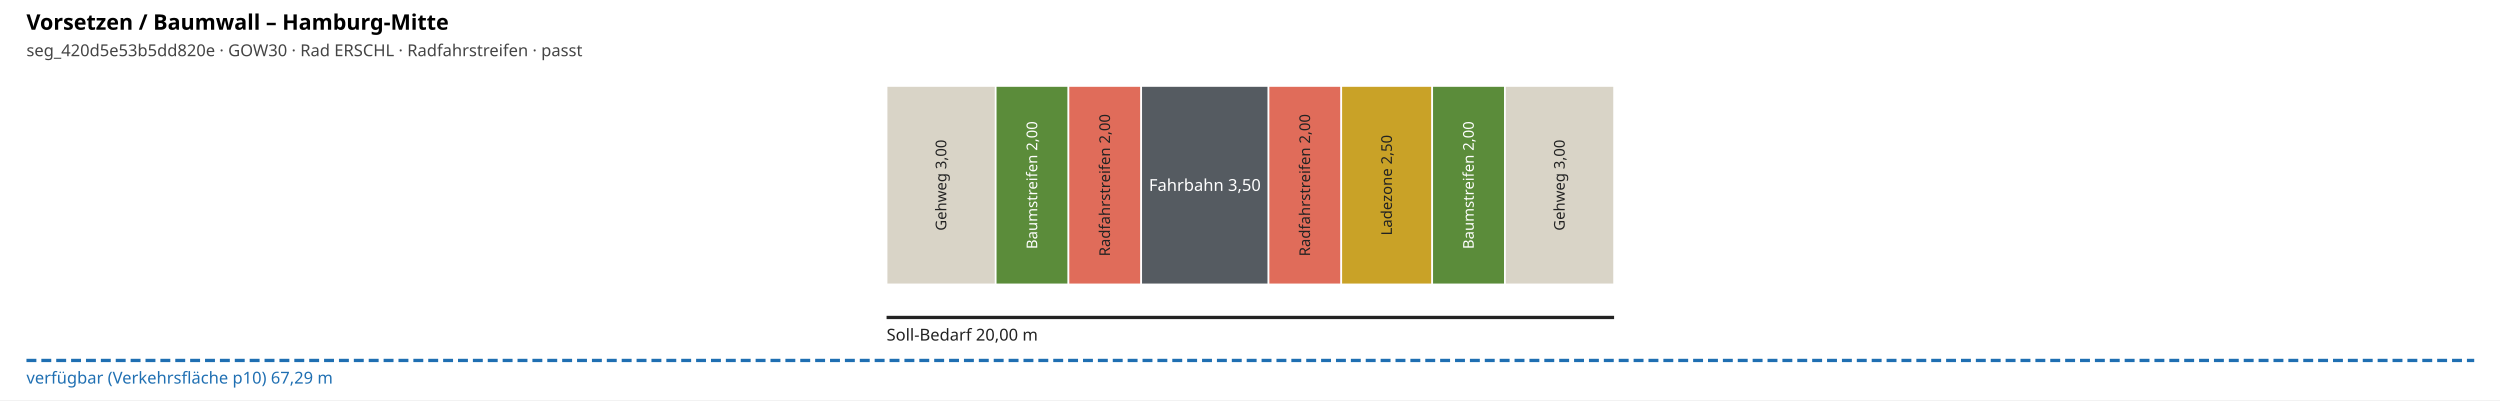
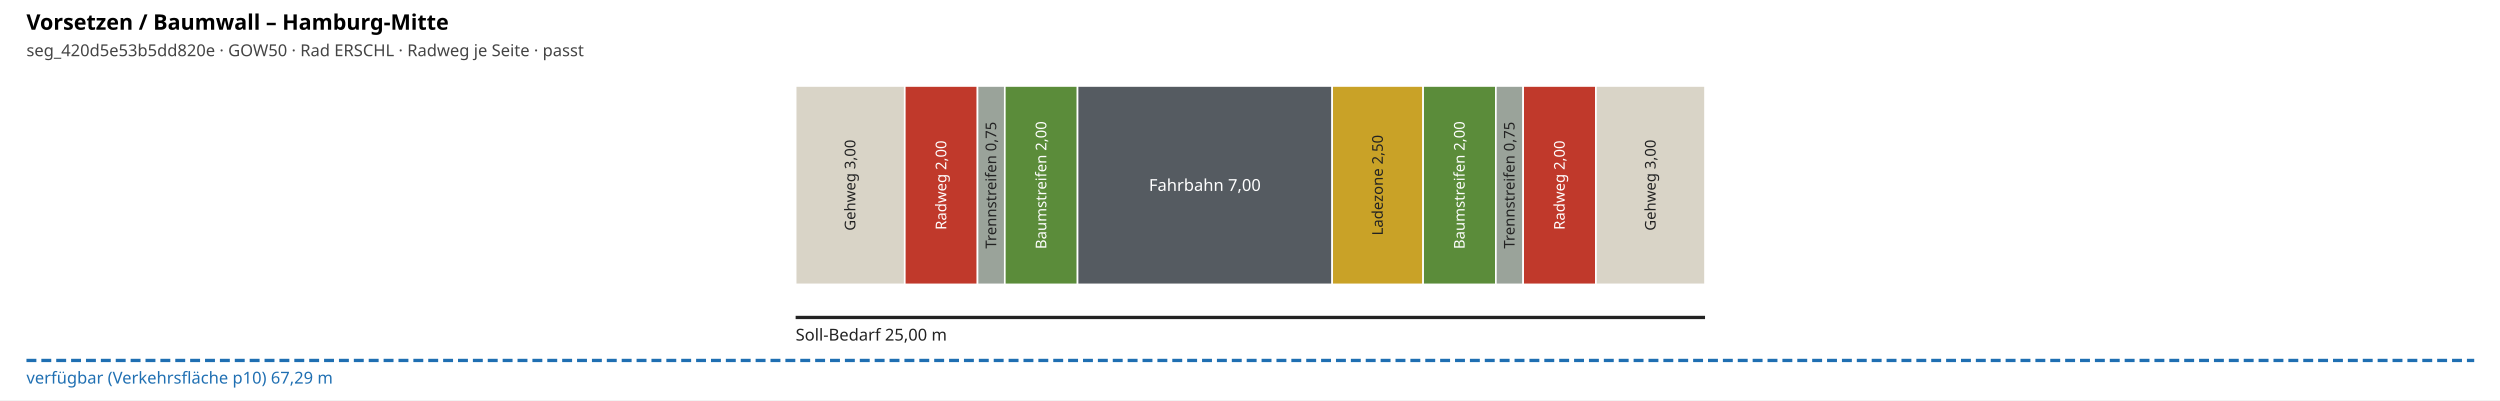
<svg xmlns="http://www.w3.org/2000/svg" width="1512" height="242" viewBox="0 0 1512 242" font-family="sans-serif" font-size="10">
  <rect x="0" y="0" width="1512" height="242" fill="#ffffff" />
  <text x="16.0" y="18" font-size="13" font-weight="bold">Vorsetzen / Baumwall – Hamburg-Mitte</text>
-   <text x="16.0" y="34" fill="#444">seg_420d5e53b5dd820e · GOW30 · Rad ERSCHL · Radfahrstreifen · passt</text>
-   <rect x="536.2" y="52.0" width="66.0" height="120.0" fill="#d9d4c7" stroke="#ffffff" stroke-width="1" data-element="sidewalk" data-width-m="3.00" />
-   <text transform="translate(569.2,112.0) rotate(-90)" text-anchor="middle" dominant-baseline="middle" fill="#222" font-size="9">Gehweg 3,00</text>
-   <rect x="602.2" y="52.0" width="44.0" height="120.0" fill="#5b8c3a" stroke="#ffffff" stroke-width="1" data-element="tree_strip" data-width-m="2.00" />
-   <text transform="translate(624.2,112.0) rotate(-90)" text-anchor="middle" dominant-baseline="middle" fill="#ffffff" font-size="9">Baumstreifen 2,00</text>
-   <rect x="646.2" y="52.0" width="44.0" height="120.0" fill="#e06c5a" stroke="#ffffff" stroke-width="1" data-element="cycle_lane" data-width-m="2.00" />
-   <text transform="translate(668.2,112.0) rotate(-90)" text-anchor="middle" dominant-baseline="middle" fill="#222" font-size="9">Radfahrstreifen 2,00</text>
-   <rect x="690.2" y="52.0" width="77.0" height="120.0" fill="#555b61" stroke="#ffffff" stroke-width="1" data-element="carriageway" data-width-m="3.50" />
-   <text x="728.7" y="112.0" text-anchor="middle" dominant-baseline="middle" fill="#ffffff">Fahrbahn 3,50</text>
-   <rect x="767.2" y="52.0" width="44.0" height="120.0" fill="#e06c5a" stroke="#ffffff" stroke-width="1" data-element="cycle_lane" data-width-m="2.00" />
-   <text transform="translate(789.2,112.0) rotate(-90)" text-anchor="middle" dominant-baseline="middle" fill="#222" font-size="9">Radfahrstreifen 2,00</text>
-   <rect x="811.2" y="52.0" width="55.0" height="120.0" fill="#c9a227" stroke="#ffffff" stroke-width="1" data-element="loading_zone" data-width-m="2.50" />
-   <text transform="translate(838.7,112.0) rotate(-90)" text-anchor="middle" dominant-baseline="middle" fill="#222" font-size="9">Ladezone 2,50</text>
-   <rect x="866.2" y="52.0" width="44.0" height="120.0" fill="#5b8c3a" stroke="#ffffff" stroke-width="1" data-element="tree_strip" data-width-m="2.00" />
-   <text transform="translate(888.2,112.0) rotate(-90)" text-anchor="middle" dominant-baseline="middle" fill="#ffffff" font-size="9">Baumstreifen 2,00</text>
-   <rect x="910.2" y="52.0" width="66.0" height="120.0" fill="#d9d4c7" stroke="#ffffff" stroke-width="1" data-element="sidewalk" data-width-m="3.00" />
-   <text transform="translate(943.2,112.0) rotate(-90)" text-anchor="middle" dominant-baseline="middle" fill="#222" font-size="9">Gehweg 3,00</text>
-   <text x="536.2" y="206.0" fill="#222">Soll-Bedarf 20,00 m</text>
-   <line x1="536.2" y1="192.0" x2="976.2" y2="192.0" stroke="#222" stroke-width="2" />
+   <text x="16.0" y="34" fill="#444">seg_420d5e53b5dd820e · GOW50 · Rad ERSCHL · Radweg je Seite · passt</text>
+   <rect x="481.2" y="52.0" width="66.0" height="120.0" fill="#d9d4c7" stroke="#ffffff" stroke-width="1" data-element="sidewalk" data-width-m="3.00" />
+   <text transform="translate(514.2,112.0) rotate(-90)" text-anchor="middle" dominant-baseline="middle" fill="#222" font-size="9">Gehweg 3,00</text>
+   <rect x="547.2" y="52.0" width="44.0" height="120.0" fill="#c0392b" stroke="#ffffff" stroke-width="1" data-element="cycle_track" data-width-m="2.00" />
+   <text transform="translate(569.2,112.0) rotate(-90)" text-anchor="middle" dominant-baseline="middle" fill="#ffffff" font-size="9">Radweg 2,00</text>
+   <rect x="591.2" y="52.0" width="16.5" height="120.0" fill="#9aa39a" stroke="#ffffff" stroke-width="1" data-element="buffer_cycle_carriageway" data-width-m="0.75" />
+   <text transform="translate(599.4,112.0) rotate(-90)" text-anchor="middle" dominant-baseline="middle" fill="#222" font-size="9">Trennstreifen 0,75</text>
+   <rect x="607.7" y="52.0" width="44.0" height="120.0" fill="#5b8c3a" stroke="#ffffff" stroke-width="1" data-element="tree_strip" data-width-m="2.00" />
+   <text transform="translate(629.7,112.0) rotate(-90)" text-anchor="middle" dominant-baseline="middle" fill="#ffffff" font-size="9">Baumstreifen 2,00</text>
+   <rect x="651.7" y="52.0" width="154.0" height="120.0" fill="#555b61" stroke="#ffffff" stroke-width="1" data-element="carriageway" data-width-m="7.00" />
+   <text x="728.7" y="112.0" text-anchor="middle" dominant-baseline="middle" fill="#ffffff">Fahrbahn 7,00</text>
+   <rect x="805.7" y="52.0" width="55.0" height="120.0" fill="#c9a227" stroke="#ffffff" stroke-width="1" data-element="loading_zone" data-width-m="2.50" />
+   <text transform="translate(833.2,112.0) rotate(-90)" text-anchor="middle" dominant-baseline="middle" fill="#222" font-size="9">Ladezone 2,50</text>
+   <rect x="860.7" y="52.0" width="44.0" height="120.0" fill="#5b8c3a" stroke="#ffffff" stroke-width="1" data-element="tree_strip" data-width-m="2.00" />
+   <text transform="translate(882.7,112.0) rotate(-90)" text-anchor="middle" dominant-baseline="middle" fill="#ffffff" font-size="9">Baumstreifen 2,00</text>
+   <rect x="904.7" y="52.0" width="16.5" height="120.0" fill="#9aa39a" stroke="#ffffff" stroke-width="1" data-element="buffer_cycle_carriageway" data-width-m="0.75" />
+   <text transform="translate(912.9,112.0) rotate(-90)" text-anchor="middle" dominant-baseline="middle" fill="#222" font-size="9">Trennstreifen 0,75</text>
+   <rect x="921.2" y="52.0" width="44.0" height="120.0" fill="#c0392b" stroke="#ffffff" stroke-width="1" data-element="cycle_track" data-width-m="2.00" />
+   <text transform="translate(943.2,112.0) rotate(-90)" text-anchor="middle" dominant-baseline="middle" fill="#ffffff" font-size="9">Radweg 2,00</text>
+   <rect x="965.2" y="52.0" width="66.0" height="120.0" fill="#d9d4c7" stroke="#ffffff" stroke-width="1" data-element="sidewalk" data-width-m="3.00" />
+   <text transform="translate(998.2,112.0) rotate(-90)" text-anchor="middle" dominant-baseline="middle" fill="#222" font-size="9">Gehweg 3,00</text>
+   <text x="481.2" y="206.0" fill="#222">Soll-Bedarf 25,00 m</text>
+   <line x1="481.2" y1="192.0" x2="1031.2" y2="192.0" stroke="#222" stroke-width="2" />
  <line x1="16.0" y1="218.0" x2="1496.4" y2="218.0" stroke="#1f6fb2" stroke-width="2" stroke-dasharray="6 3" />
  <text x="16.0" y="232.0" fill="#1f6fb2">verfügbar (Verkehrsfläche p10) 67,29 m</text>
</svg>
